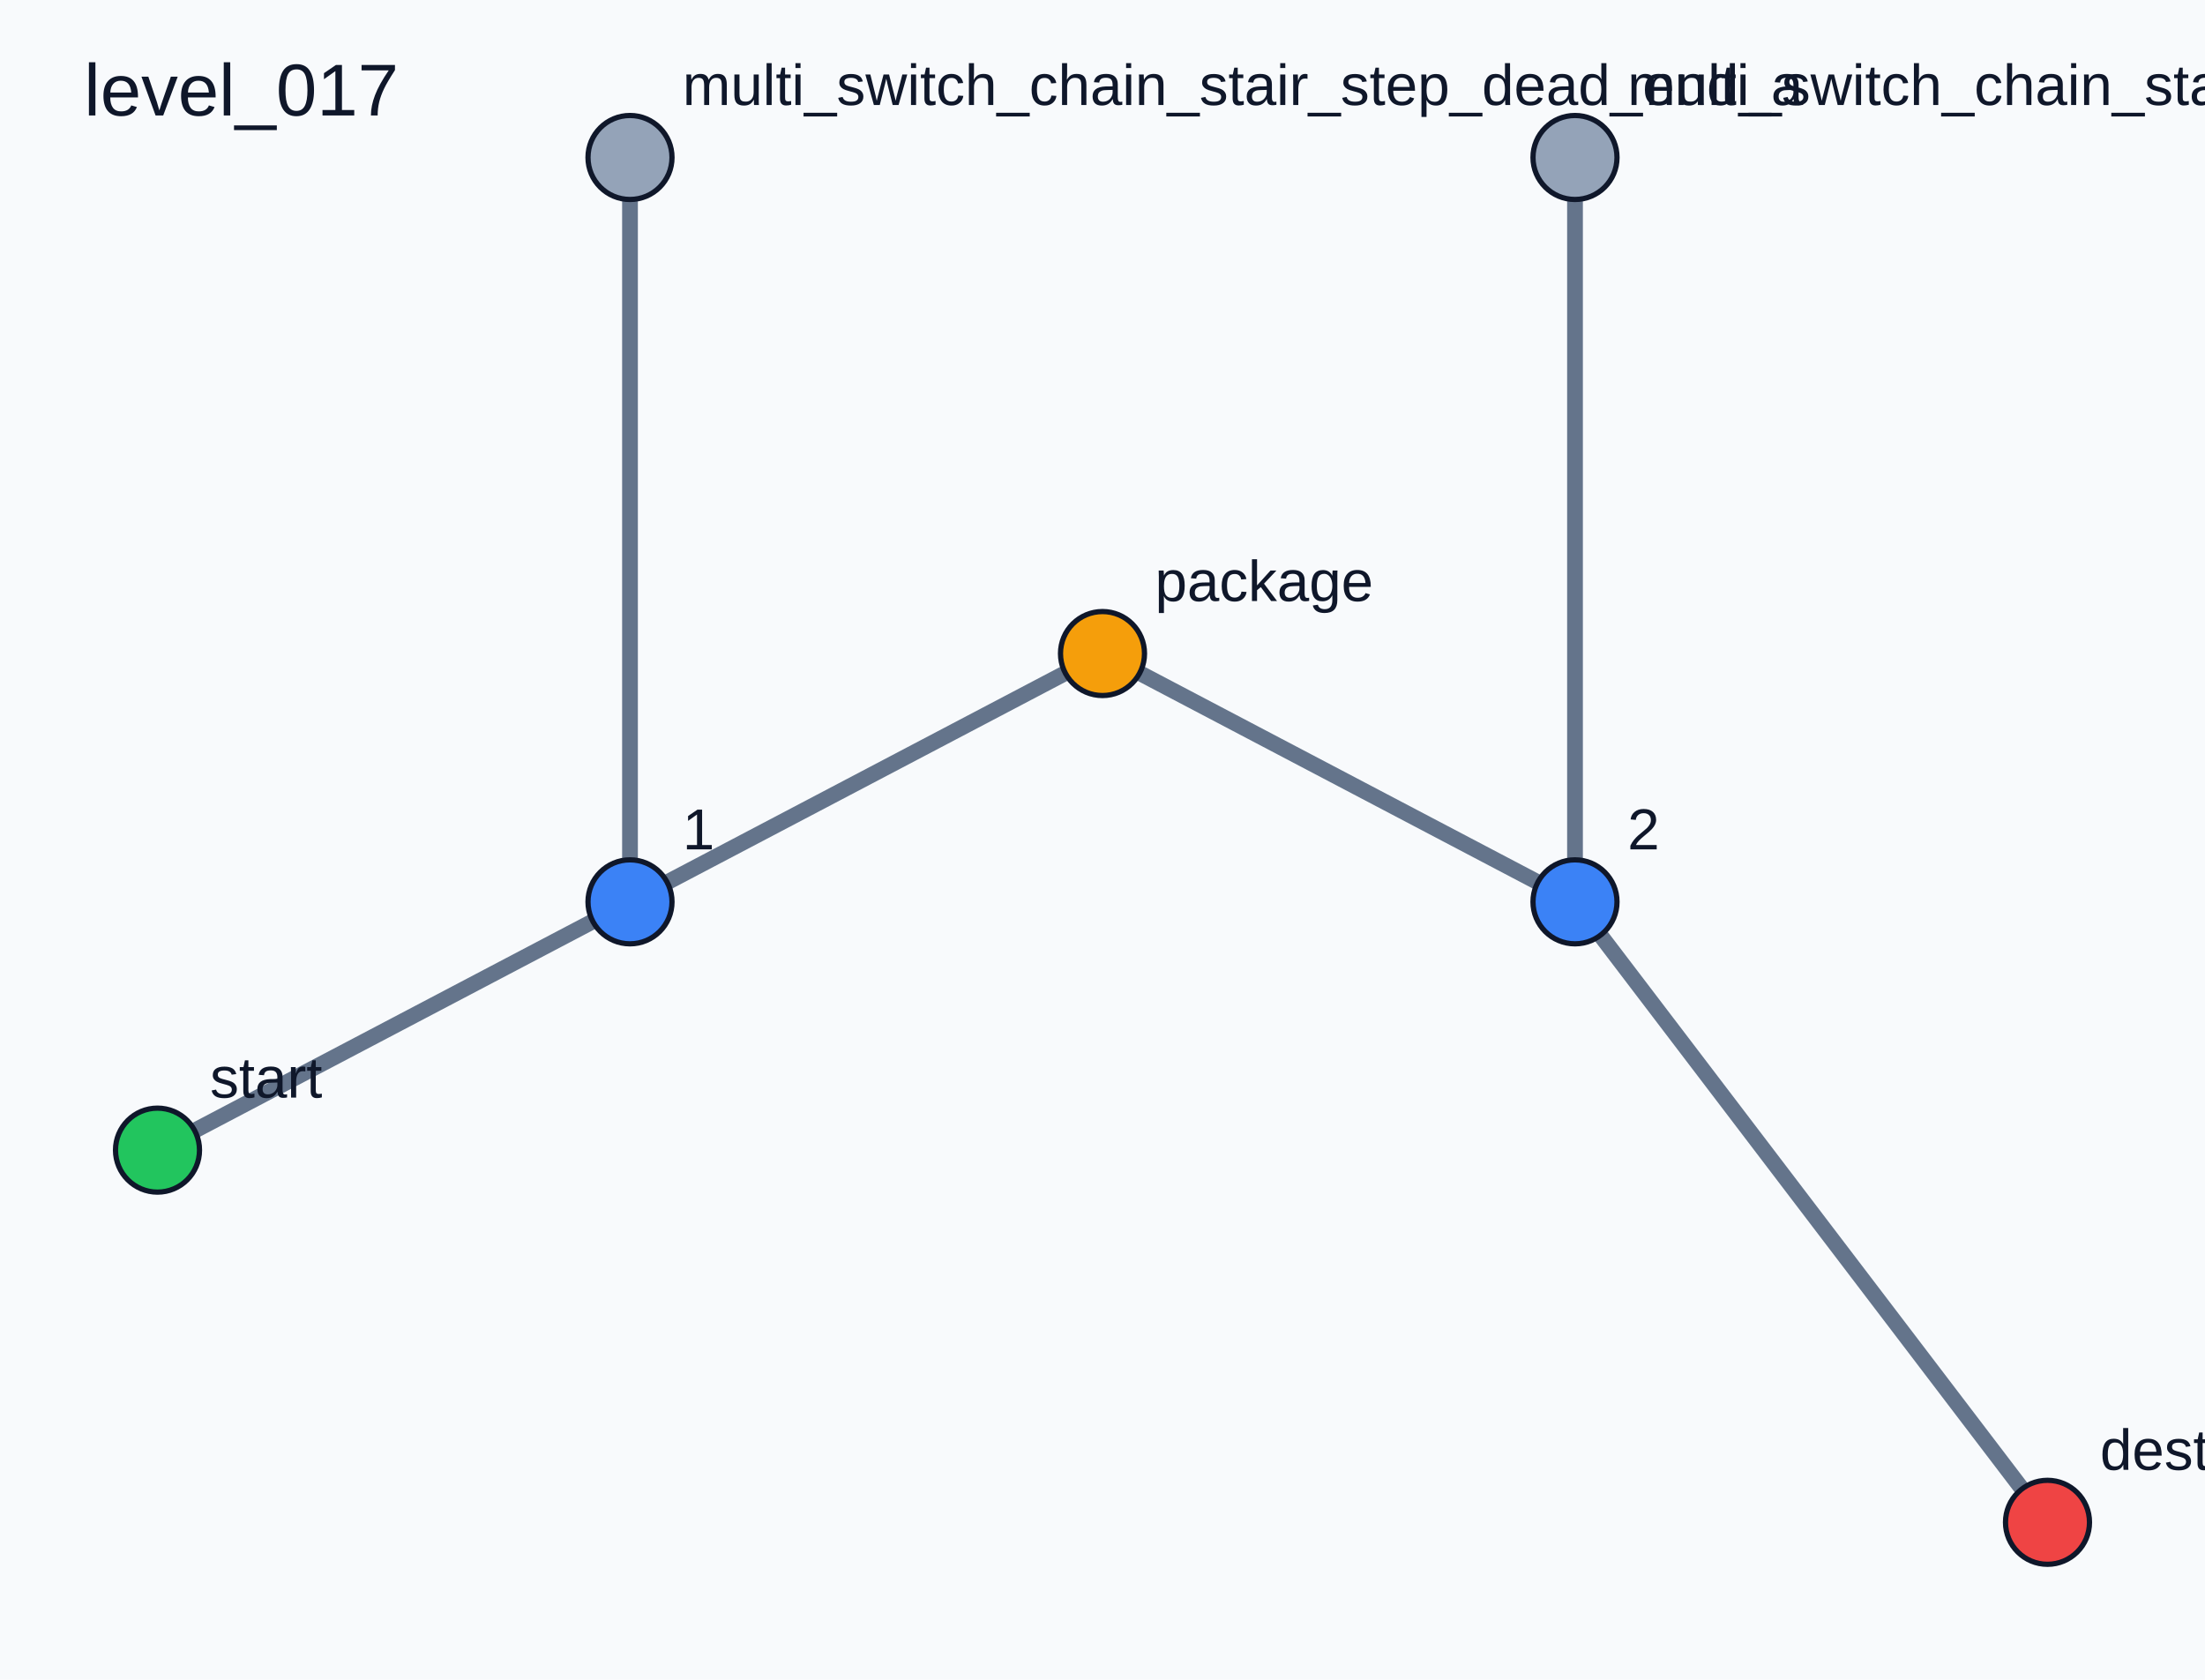
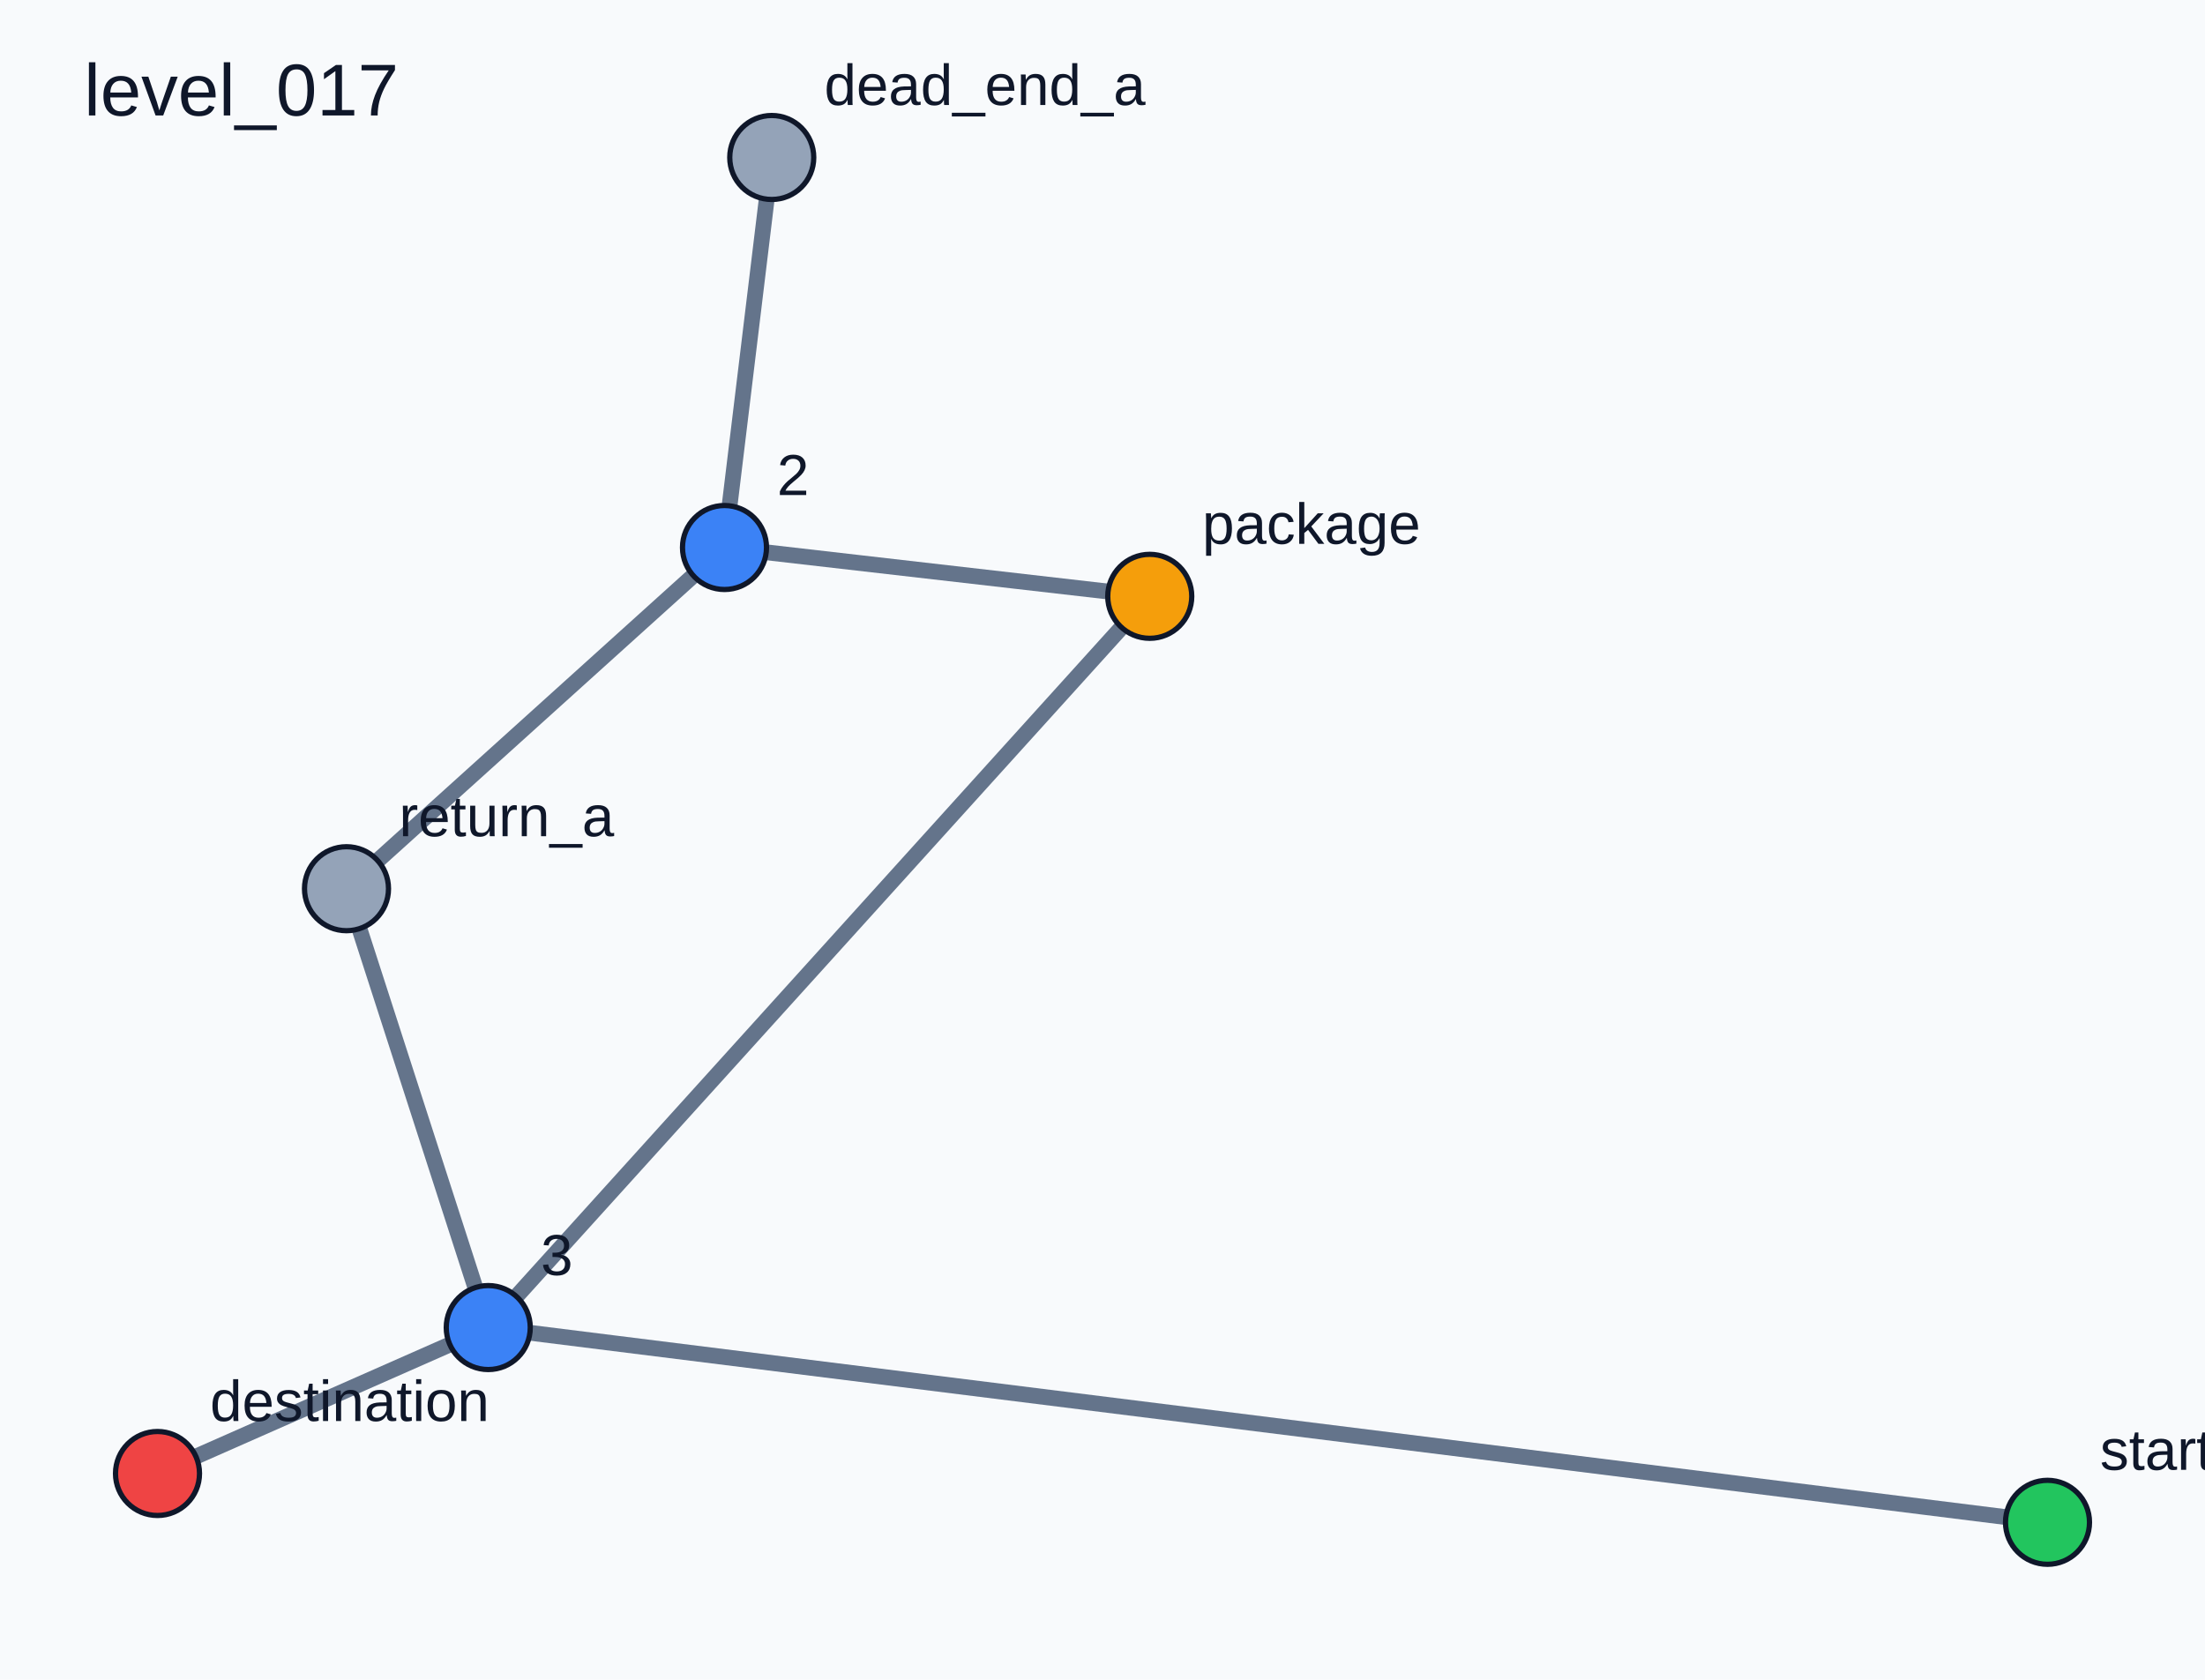
<svg xmlns="http://www.w3.org/2000/svg" width="420" height="320" viewBox="0 0 420 320">
  <rect width="100%" height="100%" fill="#f8fafc" />
  <text x="16" y="22" font-family="Arial" font-size="14" fill="#0f172a">level_017</text>
-   <line x1="30.0" y1="219.1" x2="120.0" y2="171.8" stroke="#64748b" stroke-width="3" />
-   <line x1="120.0" y1="171.8" x2="120.0" y2="30.0" stroke="#64748b" stroke-width="3" />
-   <line x1="120.0" y1="171.8" x2="210.0" y2="124.5" stroke="#64748b" stroke-width="3" />
-   <line x1="210.0" y1="124.5" x2="300.0" y2="171.8" stroke="#64748b" stroke-width="3" />
-   <line x1="300.0" y1="171.8" x2="300.0" y2="30.0" stroke="#64748b" stroke-width="3" />
-   <line x1="300.0" y1="171.8" x2="390.0" y2="290.0" stroke="#64748b" stroke-width="3" />
-   <circle cx="30.0" cy="219.1" r="8" fill="#22c55e" stroke="#0f172a" stroke-width="1" />
-   <text x="40.0" y="209.1" font-family="Arial" font-size="11" fill="#0f172a">start</text>
-   <circle cx="120.0" cy="171.8" r="8" fill="#3b82f6" stroke="#0f172a" stroke-width="1" />
-   <text x="130.0" y="161.8" font-family="Arial" font-size="11" fill="#0f172a">1</text>
-   <circle cx="210.0" cy="124.5" r="8" fill="#f59e0b" stroke="#0f172a" stroke-width="1" />
-   <text x="220.0" y="114.5" font-family="Arial" font-size="11" fill="#0f172a">package</text>
-   <circle cx="300.0" cy="171.8" r="8" fill="#3b82f6" stroke="#0f172a" stroke-width="1" />
-   <text x="310.0" y="161.8" font-family="Arial" font-size="11" fill="#0f172a">2</text>
-   <circle cx="390.0" cy="290.0" r="8" fill="#ef4444" stroke="#0f172a" stroke-width="1" />
-   <text x="400.0" y="280.0" font-family="Arial" font-size="11" fill="#0f172a">destination</text>
-   <circle cx="120.0" cy="30.0" r="8" fill="#94a3b8" stroke="#0f172a" stroke-width="1" />
-   <text x="130.0" y="20.0" font-family="Arial" font-size="11" fill="#0f172a">multi_switch_chain_stair_step_dead_end_a</text>
-   <circle cx="300.0" cy="30.0" r="8" fill="#94a3b8" stroke="#0f172a" stroke-width="1" />
-   <text x="310.0" y="20.0" font-family="Arial" font-size="11" fill="#0f172a">multi_switch_chain_stair_step_dead_end_b</text>
+   <line x1="390.0" y1="290.0" x2="93.0" y2="252.9" stroke="#64748b" stroke-width="3" />
+   <line x1="93.0" y1="252.9" x2="30.0" y2="280.7" stroke="#64748b" stroke-width="3" />
+   <line x1="93.0" y1="252.9" x2="219.0" y2="113.6" stroke="#64748b" stroke-width="3" />
+   <line x1="219.0" y1="113.6" x2="138.0" y2="104.3" stroke="#64748b" stroke-width="3" />
+   <line x1="138.0" y1="104.3" x2="147.0" y2="30.0" stroke="#64748b" stroke-width="3" />
+   <line x1="138.0" y1="104.3" x2="66.0" y2="169.3" stroke="#64748b" stroke-width="3" />
+   <line x1="66.0" y1="169.3" x2="93.0" y2="252.9" stroke="#64748b" stroke-width="3" />
+   <circle cx="390.0" cy="290.0" r="8" fill="#22c55e" stroke="#0f172a" stroke-width="1" />
+   <text x="400.0" y="280.0" font-family="Arial" font-size="11" fill="#0f172a">start</text>
+   <circle cx="93.0" cy="252.9" r="8" fill="#3b82f6" stroke="#0f172a" stroke-width="1" />
+   <text x="103.0" y="242.9" font-family="Arial" font-size="11" fill="#0f172a">3</text>
+   <circle cx="219.0" cy="113.6" r="8" fill="#f59e0b" stroke="#0f172a" stroke-width="1" />
+   <text x="229.0" y="103.6" font-family="Arial" font-size="11" fill="#0f172a">package</text>
+   <circle cx="138.0" cy="104.3" r="8" fill="#3b82f6" stroke="#0f172a" stroke-width="1" />
+   <text x="148.0" y="94.3" font-family="Arial" font-size="11" fill="#0f172a">2</text>
+   <circle cx="66.0" cy="169.3" r="8" fill="#94a3b8" stroke="#0f172a" stroke-width="1" />
+   <text x="76.0" y="159.3" font-family="Arial" font-size="11" fill="#0f172a">return_a</text>
+   <circle cx="30.0" cy="280.7" r="8" fill="#ef4444" stroke="#0f172a" stroke-width="1" />
+   <text x="40.0" y="270.7" font-family="Arial" font-size="11" fill="#0f172a">destination</text>
+   <circle cx="147.0" cy="30.0" r="8" fill="#94a3b8" stroke="#0f172a" stroke-width="1" />
+   <text x="157.0" y="20.0" font-family="Arial" font-size="11" fill="#0f172a">dead_end_a</text>
</svg>
